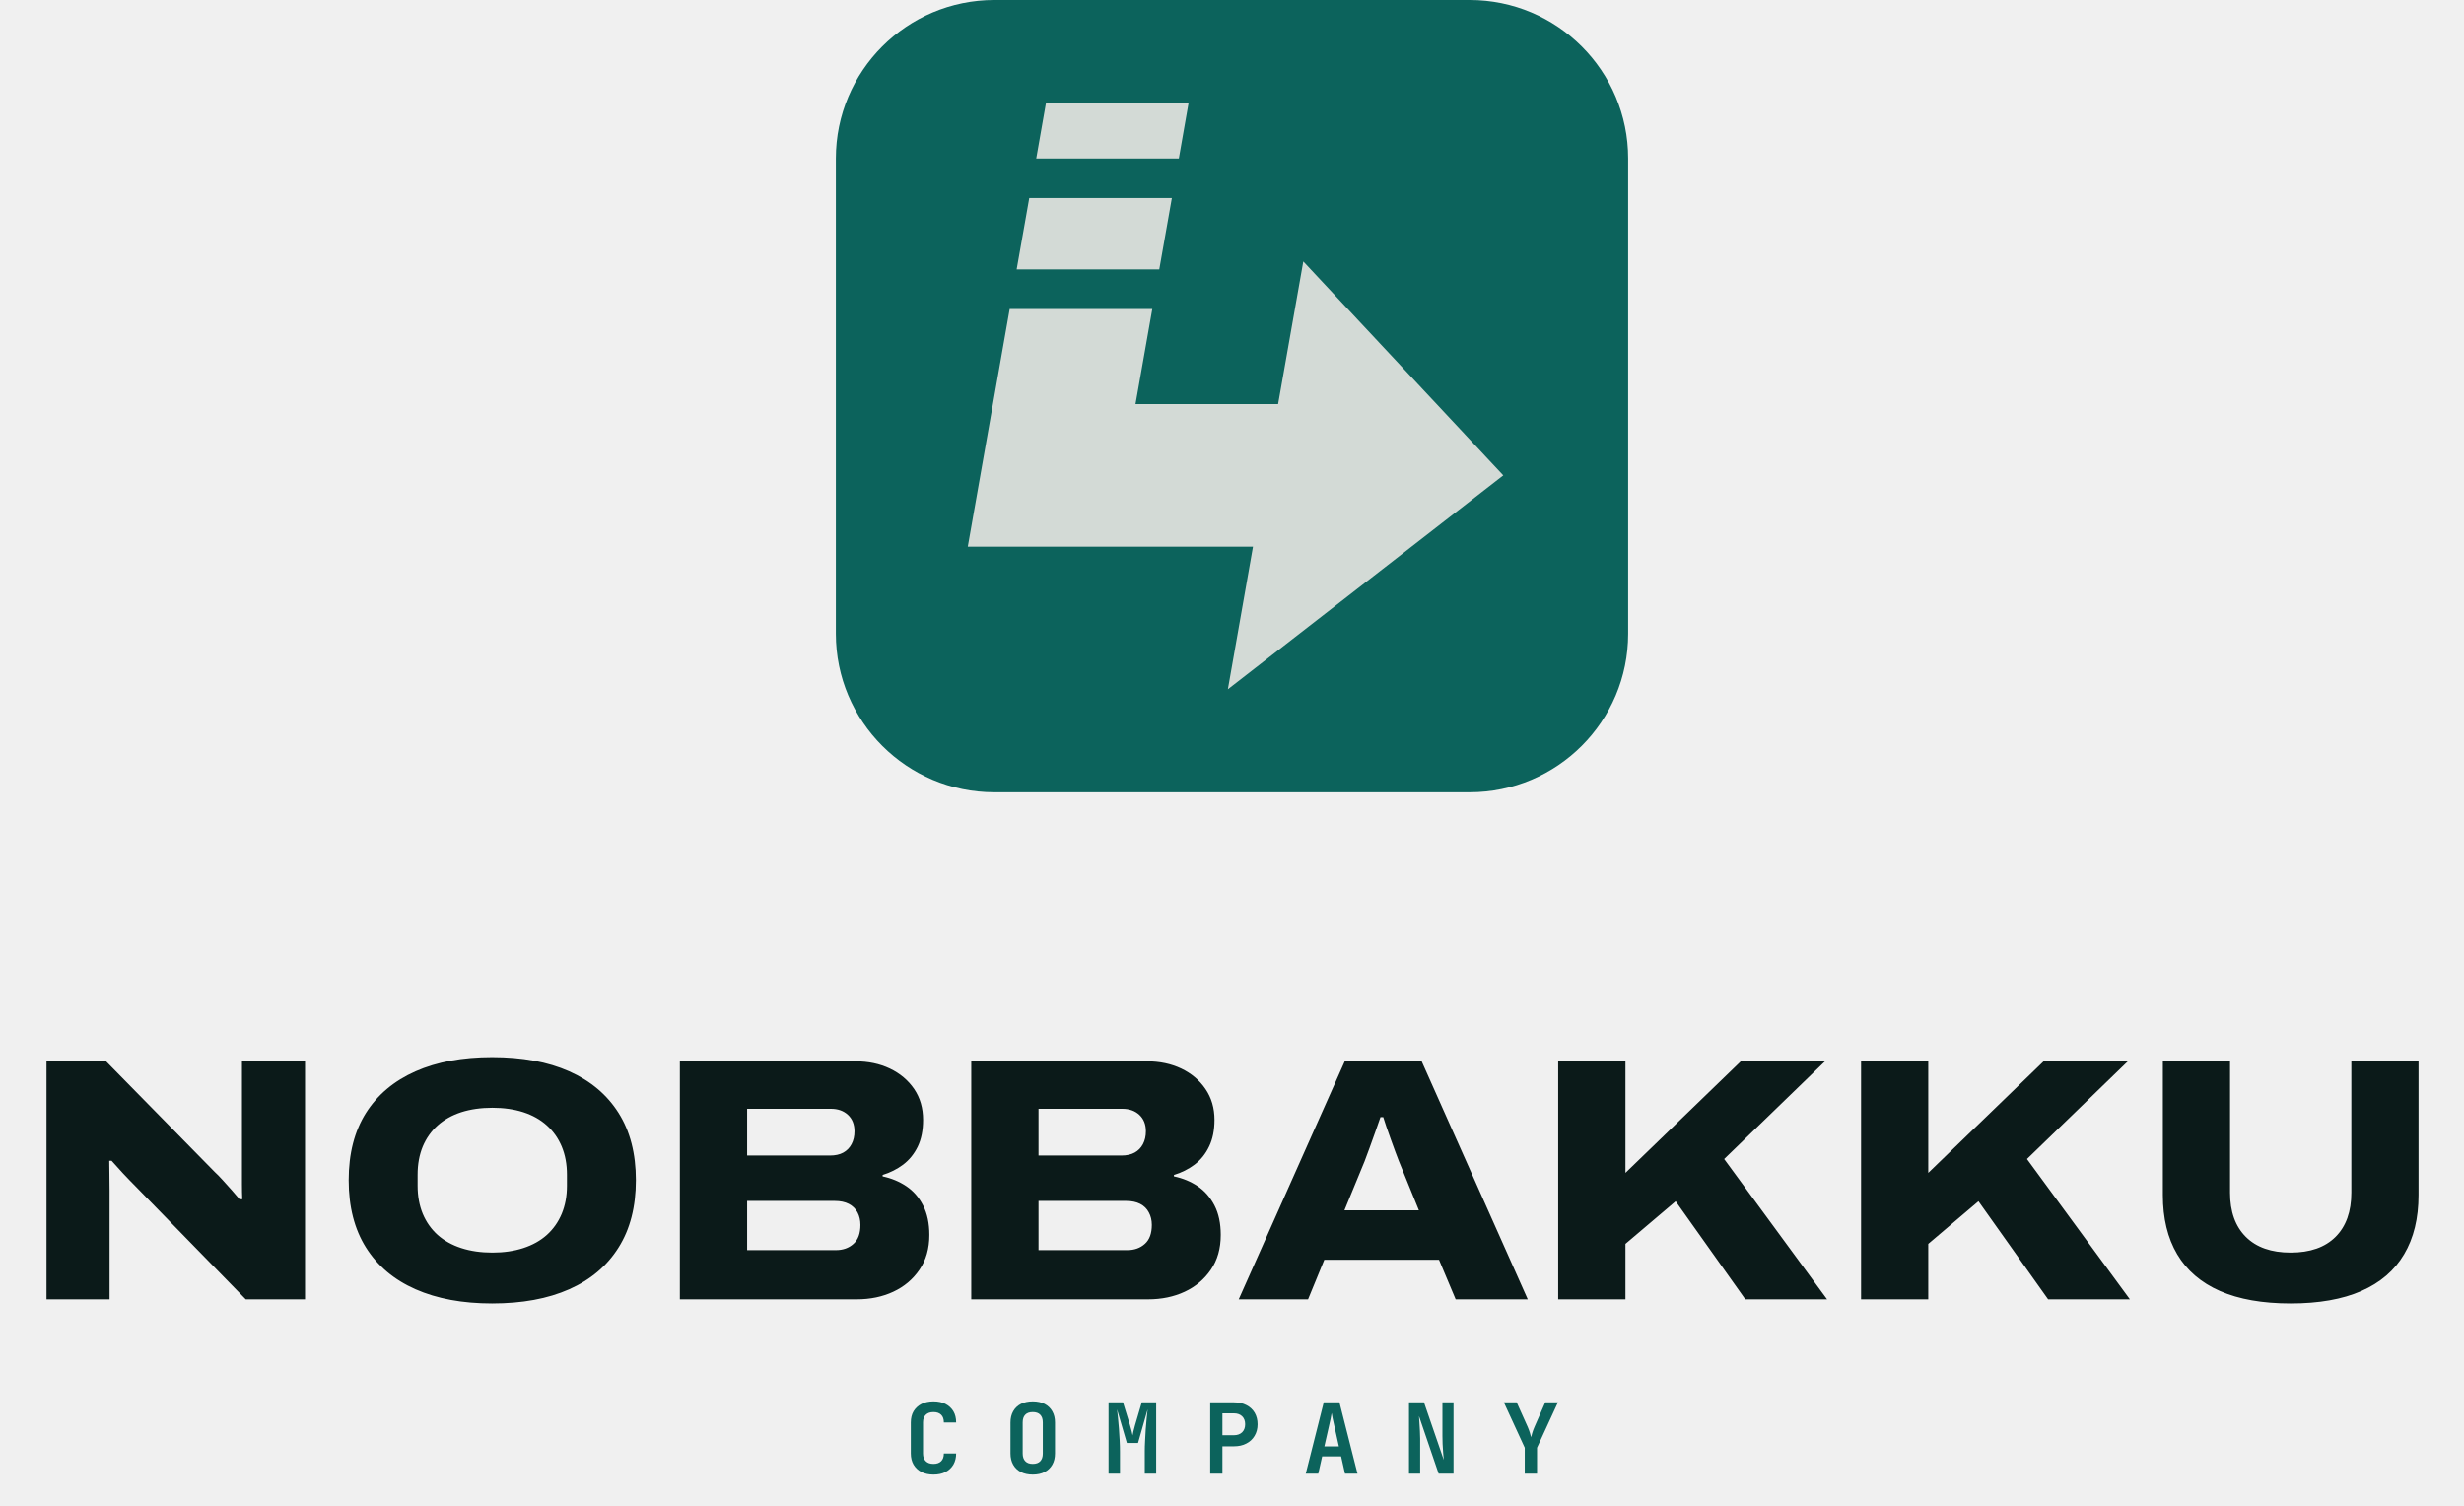
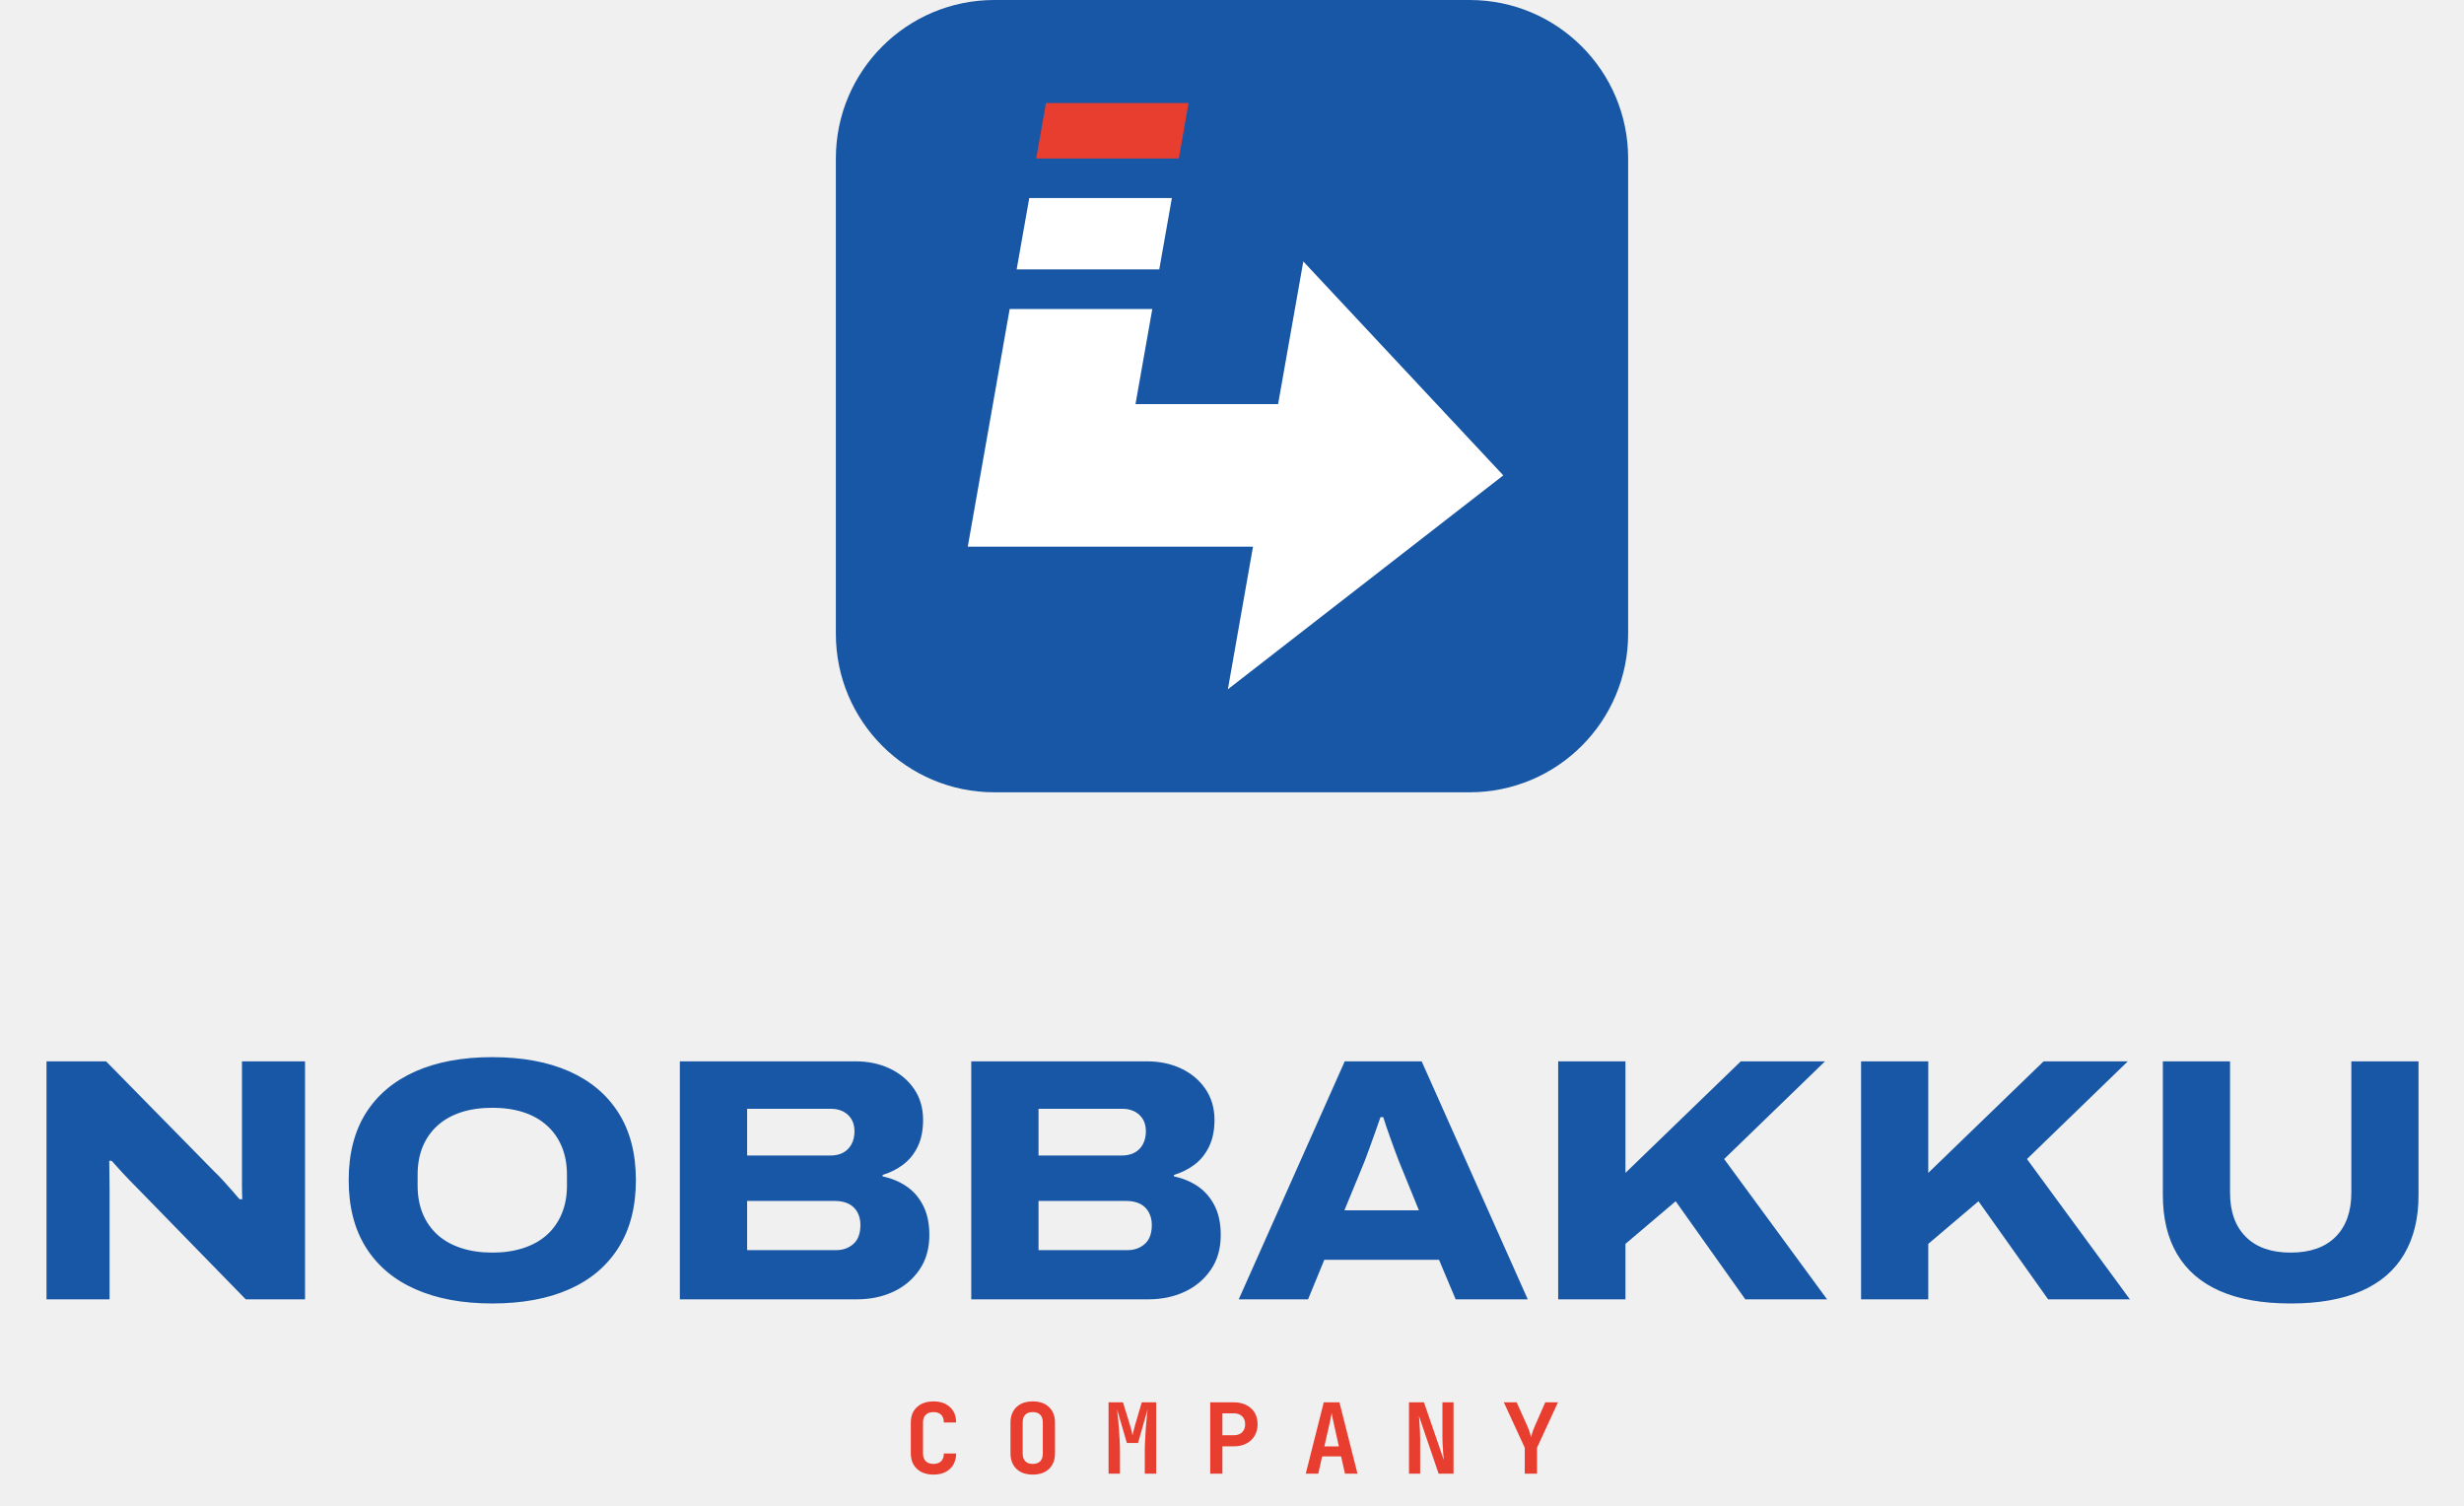
<svg xmlns="http://www.w3.org/2000/svg" viewBox="0 0 311 190" role="img" aria-label="NOBBAKKU COMPANY 노빠꾸컴퍼니">
  <g transform="translate(105.50 0)">
-     <path fill="#0C635C" d="M20 0H80A20 20 0 0 1 100 20V80A20 20 0 0 1 80 100H20A20 20 0 0 1 0 80V20A20 20 0 0 1 20 0Z" />
-     <path fill="#D3DAD6" d="M26.52 13L44.52 13L43.29 20L25.29 20ZM24.41 25L42.41 25L40.82 34L22.82 34ZM21.94 39L39.94 39L37.82 51L55.82 51L59 33L84.24 60L49.48 87L52.65 69L16.65 69Z" />
+     <path fill="#1857A5" d="M20 0H80A20 20 0 0 1 100 20V80A20 20 0 0 1 80 100H20A20 20 0 0 1 0 80V20A20 20 0 0 1 20 0Z" />
+     <path fill="#FFFFFF" d="M24.41 25L42.41 25L40.82 34L22.82 34ZM21.94 39L39.94 39L37.82 51L55.82 51L59 33L84.24 60L49.48 87L52.65 69L16.65 69Z" />
+     <path fill="#E83E30" d="M26.52 13L44.52 13L43.29 20L25.29 20Z" />
  </g>
-   <path fill="#0B1A19" d="M5.87 164V133.96H13.39L27.13 147.95Q27.52 148.3 28.09 148.93Q28.66 149.57 29.25 150.22Q29.84 150.88 30.23 151.36H30.58Q30.54 150.49 30.54 149.42Q30.54 148.34 30.54 147.56V133.96H38.5V164H31.02L17.24 149.87Q16.41 149.04 15.51 148.08Q14.62 147.12 14.09 146.51H13.79Q13.79 147.16 13.81 148.19Q13.83 149.22 13.83 150.31V164ZM62.11 164.52Q56.51 164.52 52.45 162.73Q48.38 160.94 46.19 157.46Q44.01 153.99 44.01 148.96Q44.01 143.93 46.19 140.47Q48.38 137.02 52.45 135.22Q56.51 133.43 62.11 133.43Q67.8 133.43 71.84 135.22Q75.89 137.02 78.07 140.47Q80.26 143.93 80.26 148.96Q80.26 153.99 78.07 157.46Q75.89 160.94 71.84 162.73Q67.8 164.52 62.11 164.52ZM62.15 158.1Q64.3 158.1 66.05 157.53Q67.8 156.96 69.02 155.87Q70.24 154.77 70.9 153.2Q71.56 151.62 71.56 149.66V148.26Q71.56 146.29 70.9 144.71Q70.24 143.14 69.02 142.05Q67.8 140.95 66.05 140.38Q64.3 139.82 62.15 139.82Q59.97 139.82 58.22 140.38Q56.47 140.95 55.24 142.05Q54.02 143.14 53.36 144.71Q52.71 146.29 52.71 148.26V149.66Q52.71 151.62 53.36 153.2Q54.02 154.77 55.24 155.87Q56.47 156.96 58.22 157.53Q59.97 158.1 62.15 158.1ZM85.81 164V133.96H107.99Q110.39 133.96 112.31 134.87Q114.24 135.79 115.38 137.45Q116.51 139.12 116.51 141.35Q116.51 143.31 115.84 144.71Q115.16 146.11 114 146.99Q112.84 147.86 111.4 148.3V148.48Q113.06 148.83 114.39 149.72Q115.73 150.62 116.51 152.15Q117.3 153.68 117.3 155.87Q117.3 158.45 116.05 160.26Q114.81 162.08 112.75 163.04Q110.7 164 108.12 164ZM94.3 157.79H105.49Q106.85 157.79 107.72 157Q108.6 156.22 108.6 154.6Q108.6 153.72 108.23 153.02Q107.85 152.32 107.13 151.95Q106.41 151.58 105.36 151.58H94.3ZM94.3 145.85H104.75Q105.76 145.85 106.43 145.48Q107.11 145.11 107.48 144.41Q107.85 143.71 107.85 142.79Q107.85 141.48 107.02 140.71Q106.19 139.95 104.88 139.95H94.3ZM122.59 164V133.96H144.76Q147.17 133.96 149.09 134.87Q151.02 135.79 152.15 137.45Q153.29 139.12 153.29 141.35Q153.29 143.31 152.61 144.71Q151.94 146.11 150.78 146.99Q149.62 147.86 148.17 148.3V148.48Q149.84 148.83 151.17 149.72Q152.5 150.62 153.29 152.15Q154.08 153.68 154.08 155.87Q154.08 158.45 152.83 160.26Q151.59 162.08 149.53 163.04Q147.48 164 144.9 164ZM131.08 157.79H142.27Q143.63 157.79 144.5 157Q145.38 156.22 145.38 154.6Q145.38 153.72 145 153.02Q144.63 152.32 143.91 151.95Q143.19 151.58 142.14 151.58H131.08ZM131.08 145.85H141.53Q142.53 145.85 143.21 145.48Q143.89 145.11 144.26 144.41Q144.63 143.71 144.63 142.79Q144.63 141.48 143.8 140.71Q142.97 139.95 141.66 139.95H131.08ZM156.35 164 169.73 133.96H179.44L192.83 164H183.73L181.63 159.01H167.15L165.1 164ZM169.69 152.76H179.09L176.56 146.55Q176.38 146.11 176.12 145.39Q175.86 144.67 175.55 143.82Q175.24 142.97 174.98 142.2Q174.72 141.43 174.59 141H174.24Q173.98 141.78 173.6 142.83Q173.23 143.88 172.86 144.89Q172.49 145.9 172.23 146.59ZM196.67 164V133.96H205.16V148.04L219.72 133.96H230.35L217.62 146.29L230.61 164H220.29L211.5 151.62L205.16 157V164ZM234.9 164V133.96H243.38V148.04L257.94 133.96H268.57L255.84 146.29L268.83 164H258.51L249.72 151.62L243.38 157V164ZM289.12 164.52Q283.79 164.52 280.2 162.95Q276.62 161.38 274.8 158.31Q272.99 155.25 272.99 150.84V133.96H281.47V150.53Q281.47 154.12 283.46 156.11Q285.45 158.1 289.12 158.1Q292.8 158.1 294.79 156.11Q296.78 154.12 296.78 150.53V133.96H305.26V150.84Q305.26 155.25 303.44 158.31Q301.63 161.38 298.04 162.95Q294.46 164.52 289.12 164.52Z" />
-   <path fill="#0C635C" d="M117.82 186.12Q116.96 186.12 116.31 185.8Q115.67 185.47 115.31 184.87Q114.96 184.27 114.96 183.46V179.54Q114.96 178.71 115.31 178.12Q115.67 177.53 116.31 177.2Q116.96 176.88 117.82 176.88Q118.7 176.88 119.33 177.2Q119.97 177.53 120.33 178.12Q120.68 178.71 120.68 179.54H119.13Q119.13 178.9 118.79 178.57Q118.45 178.23 117.82 178.23Q117.19 178.23 116.85 178.57Q116.5 178.9 116.5 179.53V183.46Q116.5 184.09 116.85 184.43Q117.19 184.77 117.82 184.77Q118.45 184.77 118.79 184.43Q119.13 184.09 119.13 183.46H120.68Q120.68 184.26 120.33 184.87Q119.97 185.47 119.33 185.8Q118.7 186.12 117.82 186.12ZM130.35 186.12Q129.49 186.12 128.85 185.8Q128.22 185.47 127.88 184.87Q127.54 184.27 127.54 183.46V179.54Q127.54 178.73 127.88 178.13Q128.22 177.53 128.85 177.2Q129.49 176.88 130.35 176.88Q131.22 176.88 131.85 177.2Q132.48 177.53 132.82 178.13Q133.16 178.73 133.16 179.53V183.46Q133.16 184.27 132.82 184.87Q132.48 185.47 131.85 185.8Q131.22 186.12 130.35 186.12ZM130.35 184.77Q130.98 184.77 131.3 184.43Q131.62 184.09 131.62 183.46V179.54Q131.62 178.9 131.3 178.57Q130.98 178.23 130.35 178.23Q129.72 178.23 129.4 178.57Q129.08 178.9 129.08 179.54V183.46Q129.08 184.09 129.41 184.43Q129.73 184.77 130.35 184.77ZM139.92 186V177H141.74L142.62 179.86Q142.75 180.29 142.84 180.65Q142.92 181.01 142.95 181.17Q142.97 181.01 143.06 180.65Q143.15 180.29 143.27 179.86L144.11 177H145.93V186H144.49V183.2Q144.49 182.58 144.53 181.86Q144.56 181.13 144.61 180.4Q144.66 179.68 144.73 179.02Q144.8 178.37 144.85 177.88L143.64 182.13H142.23L140.99 177.88Q141.05 178.34 141.11 178.98Q141.17 179.61 141.23 180.33Q141.28 181.06 141.32 181.8Q141.36 182.54 141.36 183.2V186ZM152.75 186V177H155.75Q156.65 177 157.32 177.35Q157.99 177.69 158.36 178.31Q158.73 178.94 158.73 179.77Q158.73 180.6 158.35 181.23Q157.98 181.86 157.31 182.2Q156.65 182.55 155.75 182.55H154.29V186ZM154.29 181.15H155.75Q156.39 181.15 156.78 180.78Q157.16 180.4 157.16 179.77Q157.16 179.13 156.78 178.76Q156.39 178.39 155.75 178.39H154.29ZM164.81 186 167.08 177H169.06L171.34 186H169.76L169.27 183.82H166.88L166.39 186ZM167.16 182.56H168.99L168.45 180.14Q168.31 179.54 168.21 179.05Q168.11 178.57 168.08 178.34Q168.04 178.57 167.95 179.05Q167.85 179.54 167.71 180.13ZM177.84 186V177H179.73L182.23 184.27Q182.19 183.88 182.15 183.34Q182.11 182.81 182.08 182.25Q182.06 181.68 182.06 181.27V177H183.46V186H181.58L179.1 178.73Q179.12 179.08 179.16 179.59Q179.2 180.09 179.22 180.62Q179.25 181.15 179.25 181.6V186ZM192.45 186V182.73L189.81 177H191.43L192.83 180.12Q192.99 180.49 193.1 180.85Q193.21 181.2 193.25 181.4Q193.3 181.2 193.4 180.85Q193.51 180.49 193.67 180.12L195.04 177H196.64L194 182.73V186Z" />
+   <path fill="#1857A5" d="M5.87 164V133.96H13.39L27.13 147.95Q27.52 148.3 28.09 148.93Q28.66 149.57 29.25 150.22Q29.84 150.88 30.23 151.36H30.58Q30.54 150.49 30.54 149.42Q30.54 148.34 30.54 147.56V133.96H38.5V164H31.02L17.24 149.87Q16.41 149.04 15.51 148.08Q14.62 147.12 14.09 146.51H13.79Q13.79 147.16 13.81 148.19Q13.83 149.22 13.83 150.31V164ZM62.11 164.52Q56.51 164.52 52.45 162.73Q48.38 160.94 46.19 157.46Q44.01 153.99 44.01 148.96Q44.01 143.93 46.19 140.47Q48.38 137.02 52.45 135.22Q56.51 133.43 62.11 133.43Q67.8 133.43 71.84 135.22Q75.89 137.02 78.07 140.47Q80.26 143.93 80.26 148.96Q80.26 153.99 78.07 157.46Q75.89 160.94 71.84 162.73Q67.8 164.52 62.11 164.52ZM62.15 158.1Q64.3 158.1 66.05 157.53Q67.8 156.96 69.02 155.87Q70.24 154.77 70.9 153.2Q71.56 151.62 71.56 149.66V148.26Q71.56 146.29 70.9 144.71Q70.24 143.14 69.02 142.05Q67.8 140.95 66.05 140.38Q64.3 139.82 62.15 139.82Q59.97 139.82 58.22 140.38Q56.47 140.95 55.24 142.05Q54.02 143.14 53.36 144.71Q52.71 146.29 52.71 148.26V149.66Q52.71 151.62 53.36 153.2Q54.02 154.77 55.24 155.87Q56.47 156.96 58.22 157.53Q59.97 158.1 62.15 158.1ZM85.81 164V133.96H107.99Q110.39 133.96 112.31 134.87Q114.24 135.79 115.38 137.45Q116.51 139.12 116.51 141.35Q116.51 143.31 115.84 144.71Q115.16 146.11 114 146.99Q112.84 147.86 111.4 148.3V148.48Q113.06 148.83 114.39 149.72Q115.73 150.62 116.51 152.15Q117.3 153.68 117.3 155.87Q117.3 158.45 116.05 160.26Q114.81 162.08 112.75 163.04Q110.7 164 108.12 164ZM94.3 157.79H105.49Q106.85 157.79 107.72 157Q108.6 156.22 108.6 154.6Q108.6 153.72 108.23 153.02Q107.85 152.32 107.13 151.95Q106.41 151.58 105.36 151.58H94.3ZM94.3 145.85H104.75Q105.76 145.85 106.43 145.48Q107.11 145.11 107.48 144.41Q107.85 143.71 107.85 142.79Q107.85 141.48 107.02 140.71Q106.19 139.95 104.88 139.95H94.3ZM122.59 164V133.96H144.76Q147.17 133.96 149.09 134.87Q151.02 135.79 152.15 137.45Q153.29 139.12 153.29 141.35Q153.29 143.31 152.61 144.71Q151.94 146.11 150.78 146.99Q149.62 147.86 148.17 148.3V148.48Q149.84 148.83 151.17 149.72Q152.5 150.62 153.29 152.15Q154.08 153.68 154.08 155.87Q154.08 158.45 152.83 160.26Q151.59 162.08 149.53 163.04Q147.48 164 144.9 164ZM131.08 157.79H142.27Q143.63 157.79 144.5 157Q145.38 156.22 145.38 154.6Q145.38 153.72 145 153.02Q144.63 152.32 143.91 151.95Q143.19 151.58 142.14 151.58H131.08ZM131.08 145.85H141.53Q142.53 145.85 143.21 145.48Q143.89 145.11 144.26 144.41Q144.63 143.71 144.63 142.79Q144.63 141.48 143.8 140.71Q142.97 139.95 141.66 139.95H131.08ZM156.35 164 169.73 133.96H179.44L192.83 164H183.73L181.63 159.01H167.15L165.1 164ZM169.69 152.76H179.09L176.56 146.55Q176.38 146.11 176.12 145.39Q175.86 144.67 175.55 143.82Q175.24 142.97 174.98 142.2Q174.72 141.43 174.59 141H174.24Q173.98 141.78 173.6 142.83Q173.23 143.88 172.86 144.89Q172.49 145.9 172.23 146.59ZM196.67 164V133.96H205.16V148.04L219.72 133.96H230.35L217.62 146.29L230.61 164H220.29L211.5 151.62L205.16 157V164ZM234.9 164V133.96H243.38V148.04L257.94 133.96H268.57L255.84 146.29L268.83 164H258.51L249.72 151.62L243.38 157V164ZM289.12 164.52Q283.79 164.52 280.2 162.95Q276.62 161.38 274.8 158.31Q272.99 155.25 272.99 150.84V133.96H281.47V150.53Q281.47 154.12 283.46 156.11Q285.45 158.1 289.12 158.1Q292.8 158.1 294.79 156.11Q296.78 154.12 296.78 150.53V133.96H305.26V150.84Q305.26 155.25 303.44 158.31Q301.63 161.38 298.04 162.95Q294.46 164.52 289.12 164.52Z" />
+   <path fill="#E83E30" d="M117.82 186.12Q116.96 186.12 116.31 185.8Q115.67 185.47 115.31 184.87Q114.96 184.27 114.96 183.46V179.54Q114.96 178.71 115.31 178.12Q115.67 177.53 116.31 177.2Q116.96 176.88 117.82 176.88Q118.7 176.88 119.33 177.2Q119.97 177.53 120.33 178.12Q120.68 178.71 120.68 179.54H119.13Q119.13 178.9 118.79 178.57Q118.45 178.23 117.82 178.23Q117.19 178.23 116.85 178.57Q116.5 178.9 116.5 179.53V183.46Q116.5 184.09 116.85 184.43Q117.19 184.77 117.82 184.77Q118.45 184.77 118.79 184.43Q119.13 184.09 119.13 183.46H120.68Q120.68 184.26 120.33 184.87Q119.97 185.47 119.33 185.8Q118.7 186.12 117.82 186.12ZM130.35 186.12Q129.49 186.12 128.85 185.8Q128.22 185.47 127.88 184.87Q127.54 184.27 127.54 183.46V179.54Q127.54 178.73 127.88 178.13Q128.22 177.53 128.85 177.2Q129.49 176.88 130.35 176.88Q131.22 176.88 131.85 177.2Q132.48 177.53 132.82 178.13Q133.16 178.73 133.16 179.53V183.46Q133.16 184.27 132.82 184.87Q132.48 185.47 131.85 185.8Q131.22 186.12 130.35 186.12ZM130.35 184.77Q130.98 184.77 131.3 184.43Q131.62 184.09 131.62 183.46V179.54Q131.62 178.9 131.3 178.57Q130.98 178.23 130.35 178.23Q129.72 178.23 129.4 178.57Q129.08 178.9 129.08 179.54V183.46Q129.08 184.09 129.41 184.43Q129.73 184.77 130.35 184.77ZM139.92 186V177H141.74L142.62 179.86Q142.75 180.29 142.84 180.65Q142.92 181.01 142.95 181.17Q142.97 181.01 143.06 180.65Q143.15 180.29 143.27 179.86L144.11 177H145.93V186H144.49V183.2Q144.49 182.58 144.53 181.86Q144.56 181.13 144.61 180.4Q144.66 179.68 144.73 179.02Q144.8 178.37 144.85 177.88L143.64 182.13H142.23L140.99 177.88Q141.05 178.34 141.11 178.98Q141.17 179.61 141.23 180.33Q141.28 181.06 141.32 181.8Q141.36 182.54 141.36 183.2V186ZM152.75 186V177H155.75Q156.65 177 157.32 177.35Q157.99 177.69 158.36 178.31Q158.73 178.94 158.73 179.77Q158.73 180.6 158.35 181.23Q157.98 181.86 157.31 182.2Q156.65 182.55 155.75 182.55H154.29V186ZM154.29 181.15H155.75Q156.39 181.15 156.78 180.78Q157.16 180.4 157.16 179.77Q157.16 179.13 156.78 178.76Q156.39 178.39 155.75 178.39H154.29ZM164.81 186 167.08 177H169.06L171.34 186H169.76L169.27 183.82H166.88L166.39 186ZM167.16 182.56H168.99L168.45 180.14Q168.31 179.54 168.21 179.05Q168.11 178.57 168.08 178.34Q168.04 178.57 167.95 179.05Q167.85 179.54 167.71 180.13ZM177.84 186V177H179.73L182.23 184.27Q182.19 183.88 182.15 183.34Q182.11 182.81 182.08 182.25Q182.06 181.68 182.06 181.27V177H183.46V186H181.58L179.1 178.73Q179.12 179.08 179.16 179.59Q179.2 180.09 179.22 180.62Q179.25 181.15 179.25 181.6V186ZM192.45 186V182.73L189.81 177H191.43L192.83 180.12Q192.99 180.49 193.1 180.85Q193.21 181.2 193.25 181.4Q193.3 181.2 193.4 180.85Q193.51 180.49 193.67 180.12L195.04 177H196.64L194 182.73V186Z" />
</svg>
